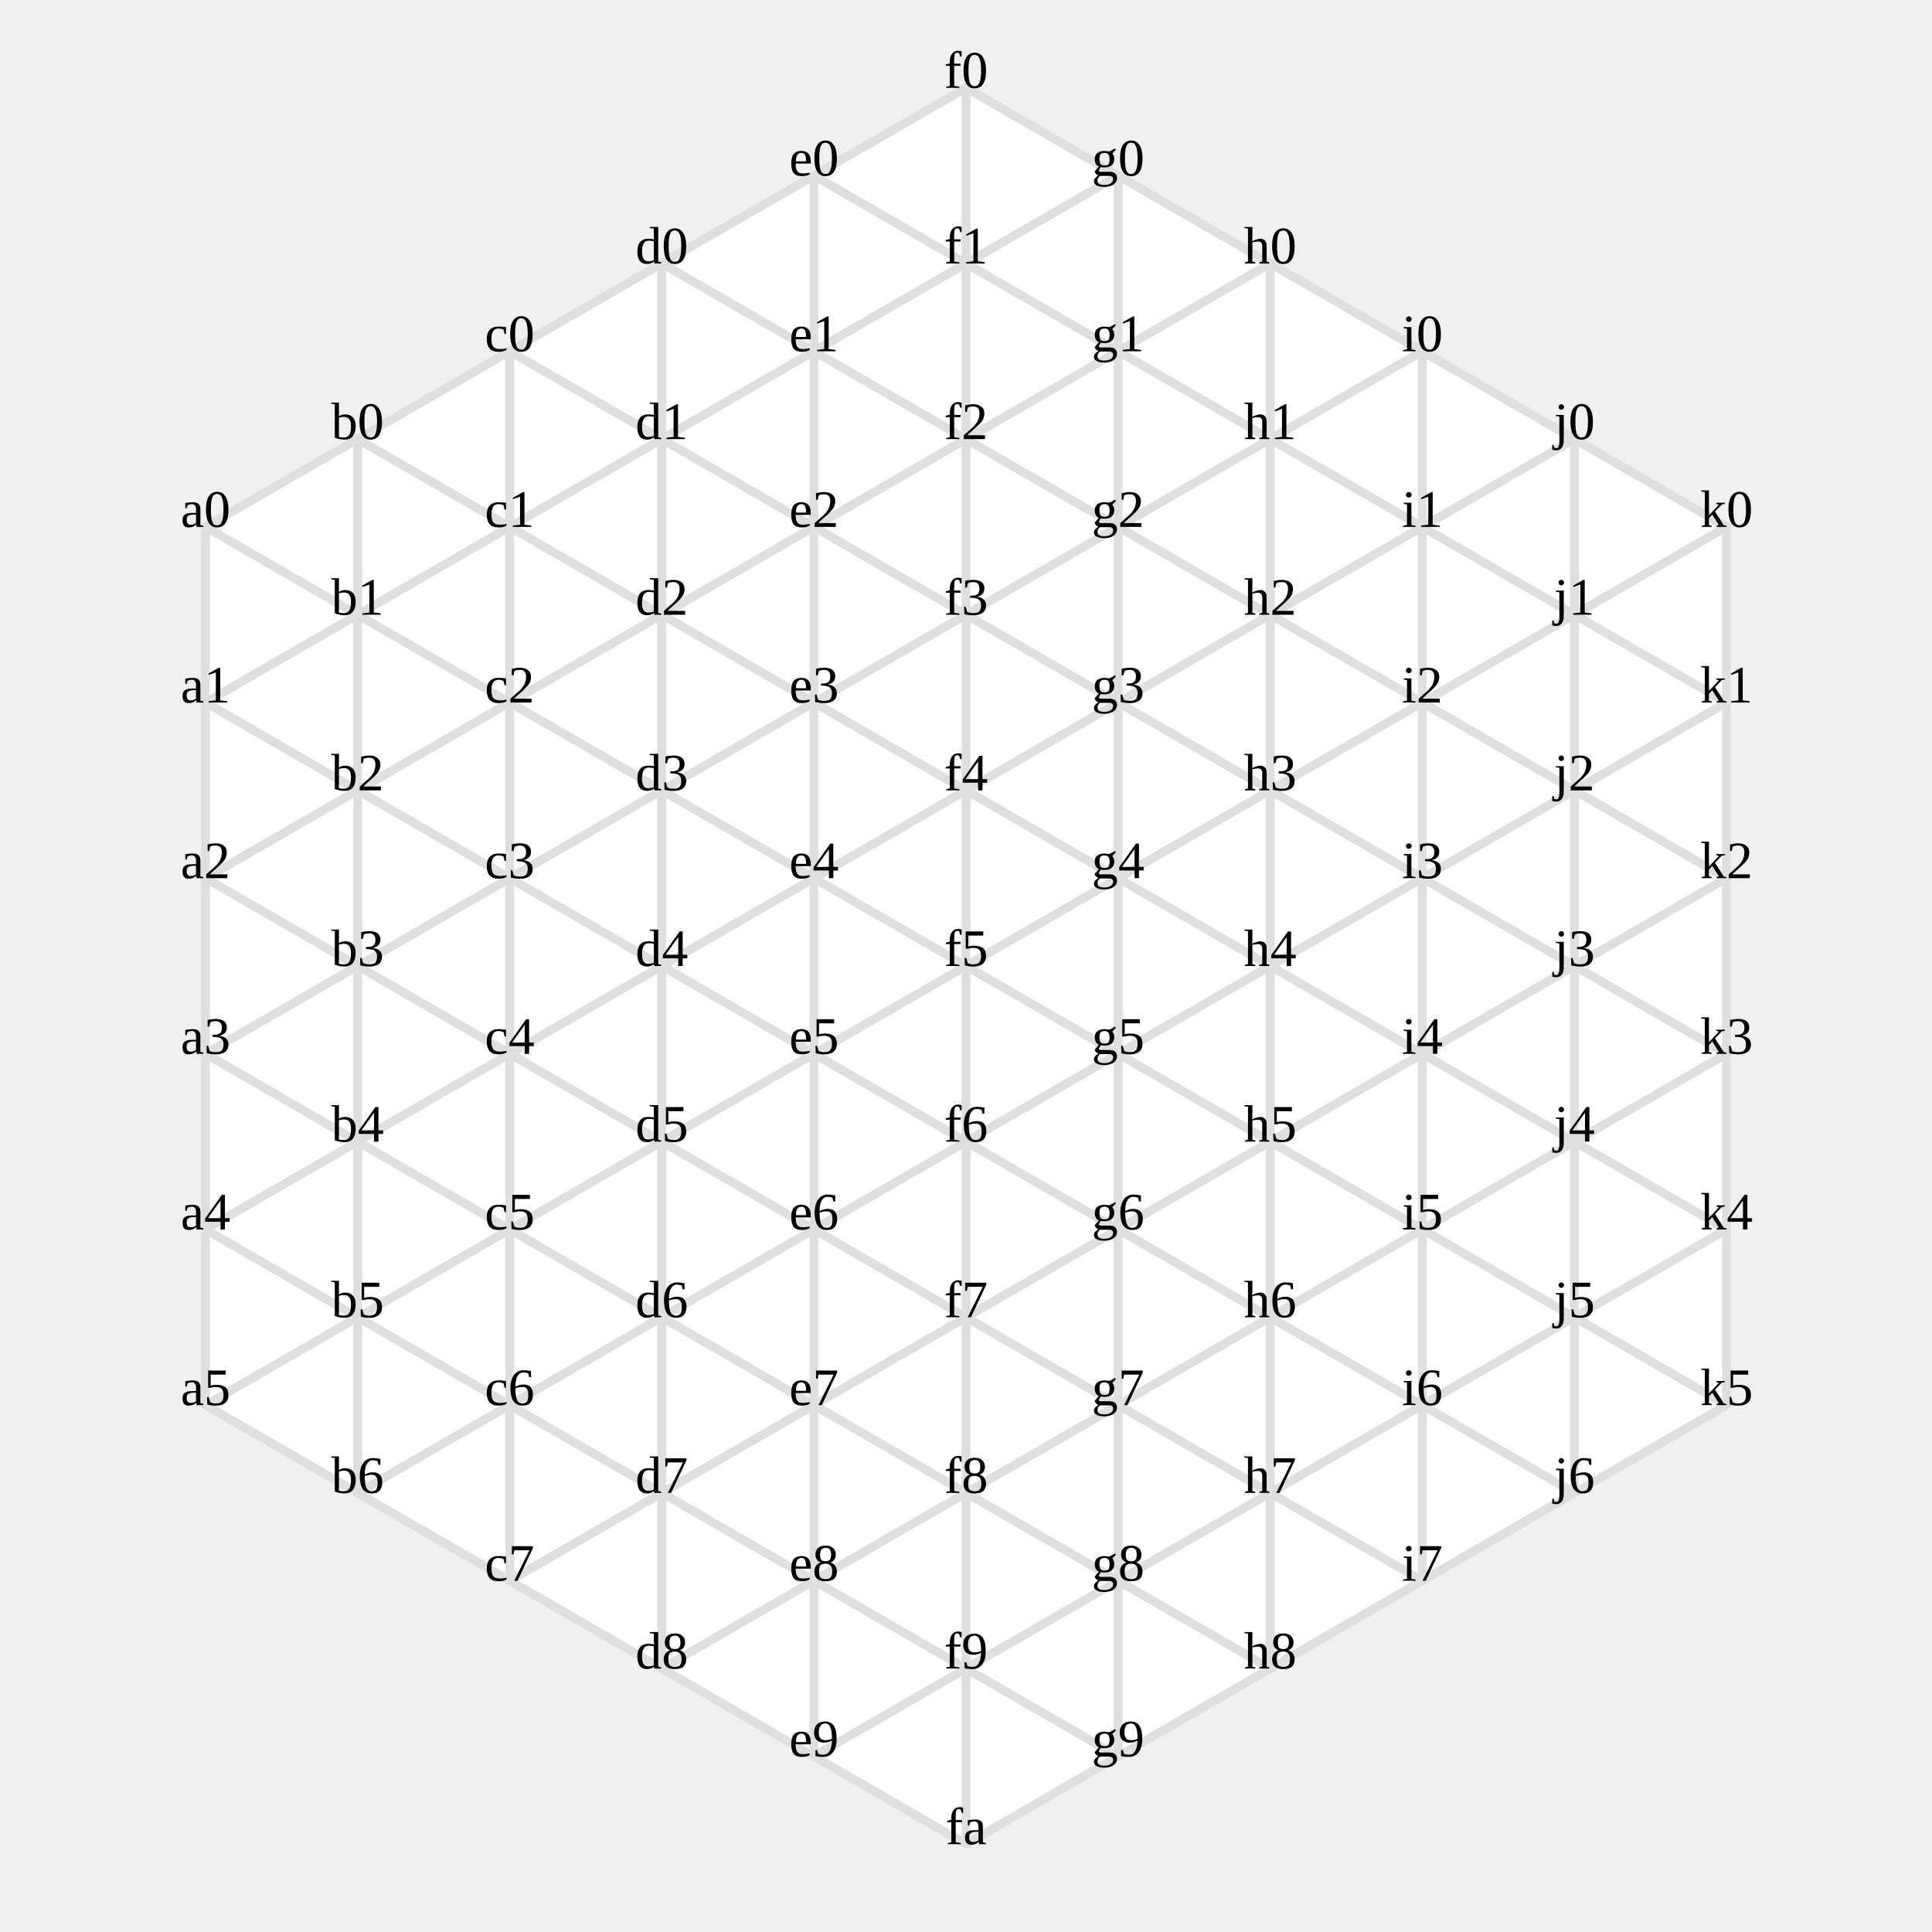
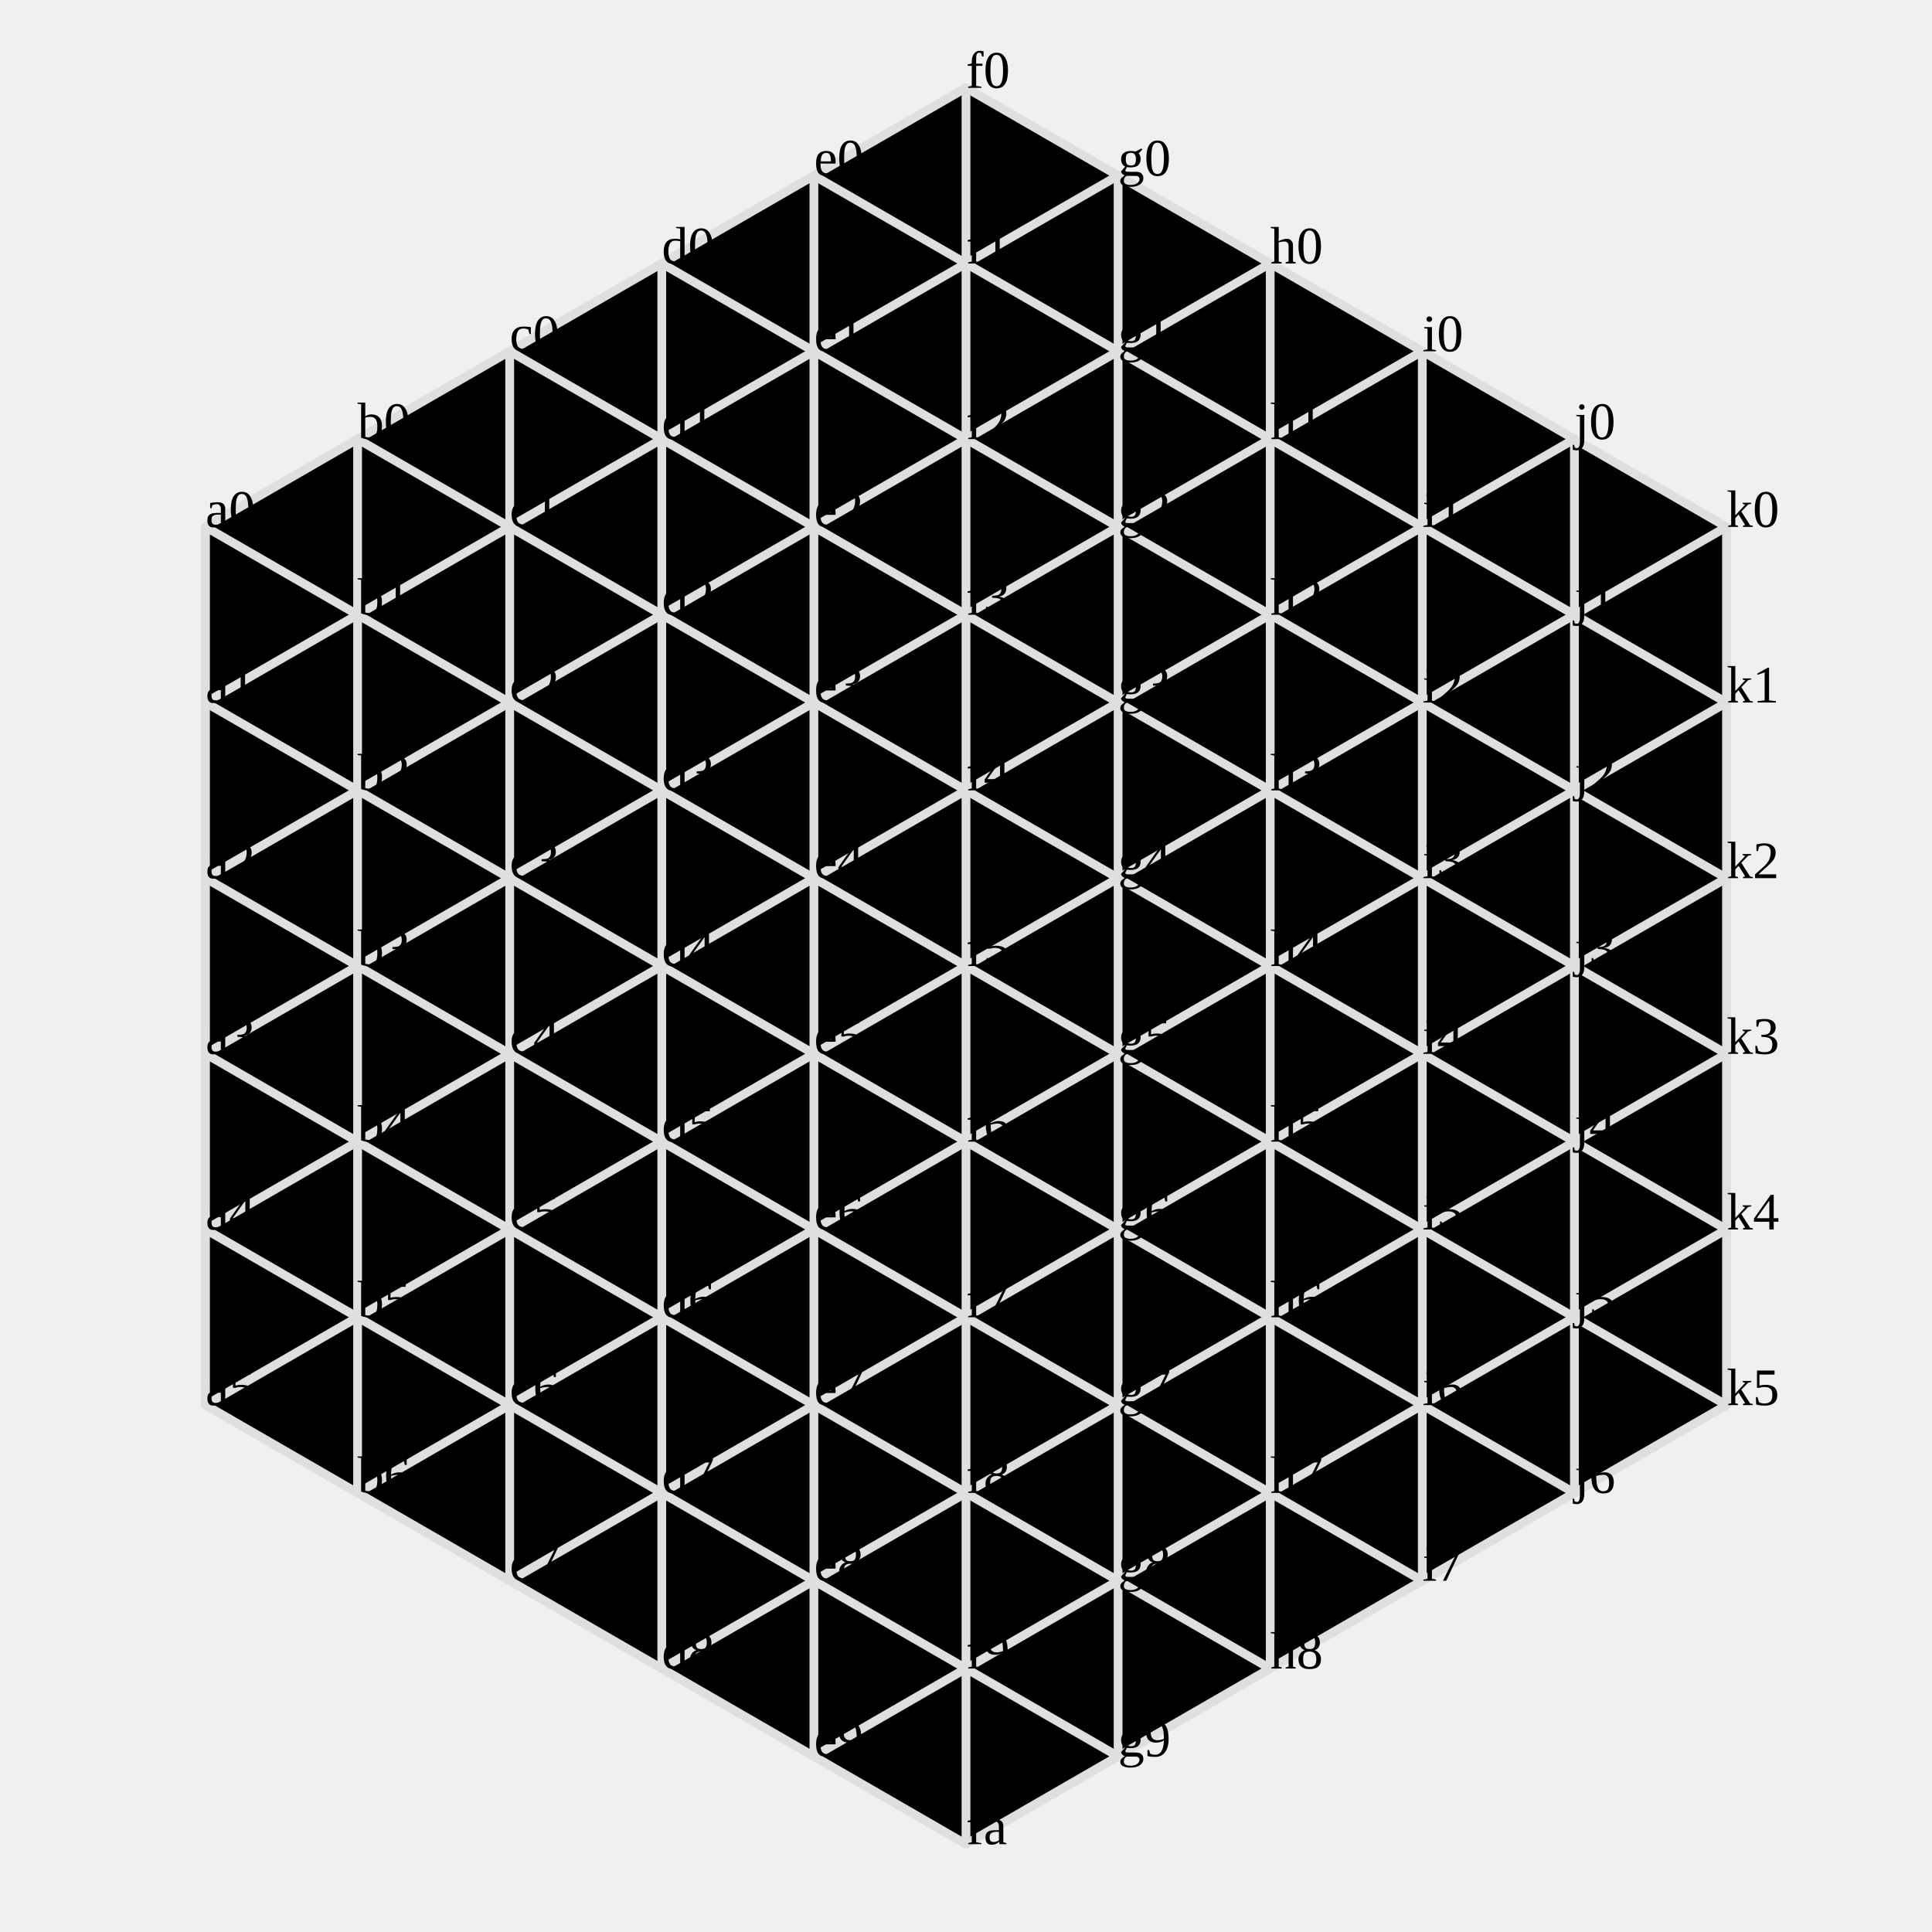
<svg xmlns="http://www.w3.org/2000/svg" width="500.00px" height="500.00px" viewBox="0.00 0.00 110.00 110.00">
-   <polygon points="11.70,30.00 55.00,5.00 98.30,30.00 98.30,80.00 55.00,105.00 11.70,80.00 11.70,30.00" style="stroke:#DFDFDF; stroke-linecap:round; stroke-linejoin:round; fill:#FFFFFF; fill-opacity:1.0; stroke-width:0.5" />
-   <line x1="11.70" y1="40.00" x2="63.66" y2="10.00" style="stroke:#DFDFDF; stroke-linecap:round; stroke-linejoin:round; fill:#FFFFFF; fill-opacity:0.0; stroke-width:0.5" />
-   <line x1="11.70" y1="50.00" x2="72.32" y2="15.00" style="stroke:#DFDFDF; stroke-linecap:round; stroke-linejoin:round; fill:#FFFFFF; fill-opacity:0.0; stroke-width:0.5" />
-   <line x1="11.70" y1="60.00" x2="80.98" y2="20.00" style="stroke:#DFDFDF; stroke-linecap:round; stroke-linejoin:round; fill:#FFFFFF; fill-opacity:0.0; stroke-width:0.5" />
-   <line x1="11.70" y1="70.00" x2="89.64" y2="25.00" style="stroke:#DFDFDF; stroke-linecap:round; stroke-linejoin:round; fill:#FFFFFF; fill-opacity:0.0; stroke-width:0.5" />
-   <line x1="11.70" y1="80.00" x2="98.30" y2="30.00" style="stroke:#DFDFDF; stroke-linecap:round; stroke-linejoin:round; fill:#FFFFFF; fill-opacity:0.0; stroke-width:0.5" />
-   <line x1="11.70" y1="30.00" x2="98.30" y2="80.00" style="stroke:#DFDFDF; stroke-linecap:round; stroke-linejoin:round; fill:#FFFFFF; fill-opacity:0.0; stroke-width:0.5" />
-   <line x1="11.70" y1="40.00" x2="89.64" y2="85.00" style="stroke:#DFDFDF; stroke-linecap:round; stroke-linejoin:round; fill:#FFFFFF; fill-opacity:0.0; stroke-width:0.5" />
-   <line x1="11.70" y1="50.00" x2="80.98" y2="90.00" style="stroke:#DFDFDF; stroke-linecap:round; stroke-linejoin:round; fill:#FFFFFF; fill-opacity:0.0; stroke-width:0.5" />
-   <line x1="11.70" y1="60.00" x2="72.32" y2="95.00" style="stroke:#DFDFDF; stroke-linecap:round; stroke-linejoin:round; fill:#FFFFFF; fill-opacity:0.0; stroke-width:0.5" />
-   <line x1="11.70" y1="70.00" x2="63.66" y2="100.00" style="stroke:#DFDFDF; stroke-linecap:round; stroke-linejoin:round; fill:#FFFFFF; fill-opacity:0.0; stroke-width:0.5" />
-   <line x1="98.30" y1="40.00" x2="46.34" y2="10.00" style="stroke:#DFDFDF; stroke-linecap:round; stroke-linejoin:round; fill:#FFFFFF; fill-opacity:0.0; stroke-width:0.5" />
-   <line x1="98.30" y1="50.00" x2="37.68" y2="15.00" style="stroke:#DFDFDF; stroke-linecap:round; stroke-linejoin:round; fill:#FFFFFF; fill-opacity:0.0; stroke-width:0.5" />
-   <line x1="98.30" y1="60.00" x2="29.02" y2="20.00" style="stroke:#DFDFDF; stroke-linecap:round; stroke-linejoin:round; fill:#FFFFFF; fill-opacity:0.0; stroke-width:0.5" />
-   <line x1="98.30" y1="70.00" x2="20.36" y2="25.00" style="stroke:#DFDFDF; stroke-linecap:round; stroke-linejoin:round; fill:#FFFFFF; fill-opacity:0.0; stroke-width:0.5" />
-   <line x1="98.30" y1="40.00" x2="20.36" y2="85.00" style="stroke:#DFDFDF; stroke-linecap:round; stroke-linejoin:round; fill:#FFFFFF; fill-opacity:0.0; stroke-width:0.5" />
-   <line x1="98.30" y1="50.00" x2="29.02" y2="90.00" style="stroke:#DFDFDF; stroke-linecap:round; stroke-linejoin:round; fill:#FFFFFF; fill-opacity:0.0; stroke-width:0.5" />
-   <line x1="98.30" y1="60.00" x2="37.68" y2="95.00" style="stroke:#DFDFDF; stroke-linecap:round; stroke-linejoin:round; fill:#FFFFFF; fill-opacity:0.0; stroke-width:0.5" />
-   <line x1="98.30" y1="70.00" x2="46.34" y2="100.00" style="stroke:#DFDFDF; stroke-linecap:round; stroke-linejoin:round; fill:#FFFFFF; fill-opacity:0.0; stroke-width:0.5" />
-   <line x1="20.36" y1="25.00" x2="20.36" y2="85.00" style="stroke:#DFDFDF; stroke-linecap:round; stroke-linejoin:round; fill:#FFFFFF; fill-opacity:0.0; stroke-width:0.5" />
-   <line x1="29.02" y1="20.00" x2="29.02" y2="90.00" style="stroke:#DFDFDF; stroke-linecap:round; stroke-linejoin:round; fill:#FFFFFF; fill-opacity:0.0; stroke-width:0.5" />
-   <line x1="37.68" y1="15.00" x2="37.68" y2="95.00" style="stroke:#DFDFDF; stroke-linecap:round; stroke-linejoin:round; fill:#FFFFFF; fill-opacity:0.0; stroke-width:0.5" />
-   <line x1="46.34" y1="10.00" x2="46.34" y2="100.00" style="stroke:#DFDFDF; stroke-linecap:round; stroke-linejoin:round; fill:#FFFFFF; fill-opacity:0.0; stroke-width:0.5" />
-   <line x1="55.00" y1="5.00" x2="55.00" y2="105.00" style="stroke:#DFDFDF; stroke-linecap:round; stroke-linejoin:round; fill:#FFFFFF; fill-opacity:0.0; stroke-width:0.5" />
-   <line x1="63.66" y1="10.00" x2="63.66" y2="100.00" style="stroke:#DFDFDF; stroke-linecap:round; stroke-linejoin:round; fill:#FFFFFF; fill-opacity:0.0; stroke-width:0.5" />
-   <line x1="72.32" y1="15.00" x2="72.32" y2="95.00" style="stroke:#DFDFDF; stroke-linecap:round; stroke-linejoin:round; fill:#FFFFFF; fill-opacity:0.0; stroke-width:0.5" />
-   <line x1="80.98" y1="20.00" x2="80.98" y2="90.00" style="stroke:#DFDFDF; stroke-linecap:round; stroke-linejoin:round; fill:#FFFFFF; fill-opacity:0.0; stroke-width:0.5" />
-   <line x1="89.64" y1="25.00" x2="89.64" y2="85.00" style="stroke:#DFDFDF; stroke-linecap:round; stroke-linejoin:round; fill:#FFFFFF; fill-opacity:0.0; stroke-width:0.5" />
-   <text x="80.98" y="20.00" style="font-size:3; text-anchor:middle; font-color:#333333">i0</text>
-   <text x="55.00" y="85.00" style="font-size:3; text-anchor:middle; font-color:#333333">f8</text>
-   <text x="37.68" y="25.00" style="font-size:3; text-anchor:middle; font-color:#333333">d1</text>
-   <text x="20.36" y="75.00" style="font-size:3; text-anchor:middle; font-color:#333333">b5</text>
-   <text x="11.70" y="40.00" style="font-size:3; text-anchor:middle; font-color:#333333">a1</text>
-   <text x="72.32" y="65.00" style="font-size:3; text-anchor:middle; font-color:#333333">h5</text>
-   <text x="80.98" y="40.00" style="font-size:3; text-anchor:middle; font-color:#333333">i2</text>
-   <text x="89.64" y="35.00" style="font-size:3; text-anchor:middle; font-color:#333333">j1</text>
-   <text x="89.64" y="85.00" style="font-size:3; text-anchor:middle; font-color:#333333">j6</text>
-   <text x="55.00" y="35.00" style="font-size:3; text-anchor:middle; font-color:#333333">f3</text>
-   <text x="29.02" y="50.00" style="font-size:3; text-anchor:middle; font-color:#333333">c3</text>
-   <text x="46.34" y="50.00" style="font-size:3; text-anchor:middle; font-color:#333333">e4</text>
-   <text x="29.02" y="40.00" style="font-size:3; text-anchor:middle; font-color:#333333">c2</text>
-   <text x="20.36" y="85.00" style="font-size:3; text-anchor:middle; font-color:#333333">b6</text>
-   <text x="11.70" y="60.00" style="font-size:3; text-anchor:middle; font-color:#333333">a3</text>
-   <text x="98.30" y="60.00" style="font-size:3; text-anchor:middle; font-color:#333333">k3</text>
-   <text x="98.30" y="70.00" style="font-size:3; text-anchor:middle; font-color:#333333">k4</text>
-   <text x="55.00" y="55.00" style="font-size:3; text-anchor:middle; font-color:#333333">f5</text>
-   <text x="46.34" y="30.00" style="font-size:3; text-anchor:middle; font-color:#333333">e2</text>
-   <text x="63.66" y="10.00" style="font-size:3; text-anchor:middle; font-color:#333333">g0</text>
-   <text x="46.34" y="70.00" style="font-size:3; text-anchor:middle; font-color:#333333">e6</text>
-   <text x="29.02" y="70.00" style="font-size:3; text-anchor:middle; font-color:#333333">c5</text>
-   <text x="29.02" y="30.00" style="font-size:3; text-anchor:middle; font-color:#333333">c1</text>
-   <text x="11.70" y="50.00" style="font-size:3; text-anchor:middle; font-color:#333333">a2</text>
-   <text x="63.66" y="50.00" style="font-size:3; text-anchor:middle; font-color:#333333">g4</text>
-   <text x="72.32" y="35.00" style="font-size:3; text-anchor:middle; font-color:#333333">h2</text>
-   <text x="80.98" y="70.00" style="font-size:3; text-anchor:middle; font-color:#333333">i5</text>
-   <text x="55.00" y="105.00" style="font-size:3; text-anchor:middle; font-color:#333333">fa</text>
-   <text x="46.34" y="100.00" style="font-size:3; text-anchor:middle; font-color:#333333">e9</text>
-   <text x="20.36" y="65.00" style="font-size:3; text-anchor:middle; font-color:#333333">b4</text>
-   <text x="63.66" y="40.00" style="font-size:3; text-anchor:middle; font-color:#333333">g3</text>
-   <text x="72.32" y="15.00" style="font-size:3; text-anchor:middle; font-color:#333333">h0</text>
-   <text x="55.00" y="65.00" style="font-size:3; text-anchor:middle; font-color:#333333">f6</text>
-   <text x="37.68" y="85.00" style="font-size:3; text-anchor:middle; font-color:#333333">d7</text>
-   <text x="63.66" y="70.00" style="font-size:3; text-anchor:middle; font-color:#333333">g6</text>
-   <text x="89.64" y="45.00" style="font-size:3; text-anchor:middle; font-color:#333333">j2</text>
-   <text x="46.34" y="10.00" style="font-size:3; text-anchor:middle; font-color:#333333">e0</text>
-   <text x="37.68" y="15.00" style="font-size:3; text-anchor:middle; font-color:#333333">d0</text>
-   <text x="11.70" y="30.00" style="font-size:3; text-anchor:middle; font-color:#333333">a0</text>
-   <text x="63.66" y="80.00" style="font-size:3; text-anchor:middle; font-color:#333333">g7</text>
-   <text x="72.32" y="95.00" style="font-size:3; text-anchor:middle; font-color:#333333">h8</text>
-   <text x="80.98" y="60.00" style="font-size:3; text-anchor:middle; font-color:#333333">i4</text>
-   <text x="55.00" y="45.00" style="font-size:3; text-anchor:middle; font-color:#333333">f4</text>
-   <text x="55.00" y="95.00" style="font-size:3; text-anchor:middle; font-color:#333333">f9</text>
-   <text x="20.36" y="25.00" style="font-size:3; text-anchor:middle; font-color:#333333">b0</text>
-   <text x="72.32" y="85.00" style="font-size:3; text-anchor:middle; font-color:#333333">h7</text>
-   <text x="89.64" y="75.00" style="font-size:3; text-anchor:middle; font-color:#333333">j5</text>
-   <text x="98.30" y="40.00" style="font-size:3; text-anchor:middle; font-color:#333333">k1</text>
-   <text x="98.30" y="80.00" style="font-size:3; text-anchor:middle; font-color:#333333">k5</text>
-   <text x="37.68" y="45.00" style="font-size:3; text-anchor:middle; font-color:#333333">d3</text>
-   <text x="37.68" y="65.00" style="font-size:3; text-anchor:middle; font-color:#333333">d5</text>
-   <text x="63.66" y="20.00" style="font-size:3; text-anchor:middle; font-color:#333333">g1</text>
-   <text x="80.98" y="50.00" style="font-size:3; text-anchor:middle; font-color:#333333">i3</text>
-   <text x="80.98" y="90.00" style="font-size:3; text-anchor:middle; font-color:#333333">i7</text>
-   <text x="89.64" y="65.00" style="font-size:3; text-anchor:middle; font-color:#333333">j4</text>
-   <text x="29.02" y="80.00" style="font-size:3; text-anchor:middle; font-color:#333333">c6</text>
-   <text x="29.02" y="90.00" style="font-size:3; text-anchor:middle; font-color:#333333">c7</text>
-   <text x="46.34" y="90.00" style="font-size:3; text-anchor:middle; font-color:#333333">e8</text>
-   <text x="37.68" y="75.00" style="font-size:3; text-anchor:middle; font-color:#333333">d6</text>
-   <text x="29.02" y="20.00" style="font-size:3; text-anchor:middle; font-color:#333333">c0</text>
-   <text x="20.36" y="55.00" style="font-size:3; text-anchor:middle; font-color:#333333">b3</text>
-   <text x="89.64" y="25.00" style="font-size:3; text-anchor:middle; font-color:#333333">j0</text>
-   <text x="55.00" y="5.00" style="font-size:3; text-anchor:middle; font-color:#333333">f0</text>
-   <text x="55.00" y="25.00" style="font-size:3; text-anchor:middle; font-color:#333333">f2</text>
-   <text x="20.36" y="45.00" style="font-size:3; text-anchor:middle; font-color:#333333">b2</text>
-   <text x="11.70" y="80.00" style="font-size:3; text-anchor:middle; font-color:#333333">a5</text>
-   <text x="63.66" y="60.00" style="font-size:3; text-anchor:middle; font-color:#333333">g5</text>
-   <text x="63.66" y="90.00" style="font-size:3; text-anchor:middle; font-color:#333333">g8</text>
-   <text x="37.68" y="35.00" style="font-size:3; text-anchor:middle; font-color:#333333">d2</text>
-   <text x="37.68" y="55.00" style="font-size:3; text-anchor:middle; font-color:#333333">d4</text>
-   <text x="72.32" y="75.00" style="font-size:3; text-anchor:middle; font-color:#333333">h6</text>
-   <text x="80.98" y="30.00" style="font-size:3; text-anchor:middle; font-color:#333333">i1</text>
-   <text x="98.30" y="30.00" style="font-size:3; text-anchor:middle; font-color:#333333">k0</text>
-   <text x="46.34" y="20.00" style="font-size:3; text-anchor:middle; font-color:#333333">e1</text>
-   <text x="46.34" y="40.00" style="font-size:3; text-anchor:middle; font-color:#333333">e3</text>
-   <text x="46.34" y="80.00" style="font-size:3; text-anchor:middle; font-color:#333333">e7</text>
-   <text x="63.66" y="30.00" style="font-size:3; text-anchor:middle; font-color:#333333">g2</text>
-   <text x="72.32" y="45.00" style="font-size:3; text-anchor:middle; font-color:#333333">h3</text>
-   <text x="89.64" y="55.00" style="font-size:3; text-anchor:middle; font-color:#333333">j3</text>
-   <text x="98.30" y="50.00" style="font-size:3; text-anchor:middle; font-color:#333333">k2</text>
-   <text x="55.00" y="15.00" style="font-size:3; text-anchor:middle; font-color:#333333">f1</text>
-   <text x="46.34" y="60.00" style="font-size:3; text-anchor:middle; font-color:#333333">e5</text>
-   <text x="29.02" y="60.00" style="font-size:3; text-anchor:middle; font-color:#333333">c4</text>
-   <text x="20.36" y="35.00" style="font-size:3; text-anchor:middle; font-color:#333333">b1</text>
-   <text x="11.70" y="70.00" style="font-size:3; text-anchor:middle; font-color:#333333">a4</text>
-   <text x="63.66" y="100.00" style="font-size:3; text-anchor:middle; font-color:#333333">g9</text>
-   <text x="72.32" y="25.00" style="font-size:3; text-anchor:middle; font-color:#333333">h1</text>
-   <text x="72.32" y="55.00" style="font-size:3; text-anchor:middle; font-color:#333333">h4</text>
-   <text x="55.00" y="75.00" style="font-size:3; text-anchor:middle; font-color:#333333">f7</text>
-   <text x="37.68" y="95.00" style="font-size:3; text-anchor:middle; font-color:#333333">d8</text>
-   <text x="80.98" y="80.00" style="font-size:3; text-anchor:middle; font-color:#333333">i6</text>
+   <polygon points="11.70,30.00 55.00,5.00 98.30,30.00 98.30,80.00 55.00,105.00 11.70,80.00 11.70,30.00" style="stroke:#DFDFDF; stroke-linecap:round; stroke-linejoin:round; stroke-width:0.5" />
+   <line x1="11.70" y1="40.00" x2="63.66" y2="10.00" style="stroke:#DFDFDF; stroke-linecap:round; stroke-linejoin:round; stroke-width:0.5" />
+   <line x1="11.70" y1="50.00" x2="72.32" y2="15.00" style="stroke:#DFDFDF; stroke-linecap:round; stroke-linejoin:round; stroke-width:0.5" />
+   <line x1="11.70" y1="60.00" x2="80.98" y2="20.00" style="stroke:#DFDFDF; stroke-linecap:round; stroke-linejoin:round; stroke-width:0.5" />
+   <line x1="11.70" y1="70.00" x2="89.64" y2="25.00" style="stroke:#DFDFDF; stroke-linecap:round; stroke-linejoin:round; stroke-width:0.5" />
+   <line x1="11.70" y1="80.00" x2="98.30" y2="30.00" style="stroke:#DFDFDF; stroke-linecap:round; stroke-linejoin:round; stroke-width:0.5" />
+   <line x1="11.70" y1="30.00" x2="98.30" y2="80.00" style="stroke:#DFDFDF; stroke-linecap:round; stroke-linejoin:round; stroke-width:0.5" />
+   <line x1="11.70" y1="40.00" x2="89.64" y2="85.00" style="stroke:#DFDFDF; stroke-linecap:round; stroke-linejoin:round; stroke-width:0.5" />
+   <line x1="11.70" y1="50.00" x2="80.98" y2="90.00" style="stroke:#DFDFDF; stroke-linecap:round; stroke-linejoin:round; stroke-width:0.5" />
+   <line x1="11.70" y1="60.00" x2="72.32" y2="95.00" style="stroke:#DFDFDF; stroke-linecap:round; stroke-linejoin:round; stroke-width:0.5" />
+   <line x1="11.70" y1="70.00" x2="63.66" y2="100.00" style="stroke:#DFDFDF; stroke-linecap:round; stroke-linejoin:round; stroke-width:0.5" />
+   <line x1="98.30" y1="40.00" x2="46.34" y2="10.00" style="stroke:#DFDFDF; stroke-linecap:round; stroke-linejoin:round; stroke-width:0.5" />
+   <line x1="98.30" y1="50.00" x2="37.68" y2="15.00" style="stroke:#DFDFDF; stroke-linecap:round; stroke-linejoin:round; stroke-width:0.5" />
+   <line x1="98.30" y1="60.00" x2="29.02" y2="20.00" style="stroke:#DFDFDF; stroke-linecap:round; stroke-linejoin:round; stroke-width:0.5" />
+   <line x1="98.30" y1="70.00" x2="20.36" y2="25.00" style="stroke:#DFDFDF; stroke-linecap:round; stroke-linejoin:round; stroke-width:0.5" />
+   <line x1="98.30" y1="40.00" x2="20.36" y2="85.00" style="stroke:#DFDFDF; stroke-linecap:round; stroke-linejoin:round; stroke-width:0.5" />
+   <line x1="98.30" y1="50.00" x2="29.02" y2="90.00" style="stroke:#DFDFDF; stroke-linecap:round; stroke-linejoin:round; stroke-width:0.5" />
+   <line x1="98.30" y1="60.00" x2="37.68" y2="95.00" style="stroke:#DFDFDF; stroke-linecap:round; stroke-linejoin:round; stroke-width:0.5" />
+   <line x1="98.30" y1="70.00" x2="46.34" y2="100.00" style="stroke:#DFDFDF; stroke-linecap:round; stroke-linejoin:round; stroke-width:0.5" />
+   <line x1="20.36" y1="25.00" x2="20.36" y2="85.00" style="stroke:#DFDFDF; stroke-linecap:round; stroke-linejoin:round; stroke-width:0.5" />
+   <line x1="29.02" y1="20.00" x2="29.02" y2="90.00" style="stroke:#DFDFDF; stroke-linecap:round; stroke-linejoin:round; stroke-width:0.5" />
+   <line x1="37.68" y1="15.00" x2="37.68" y2="95.00" style="stroke:#DFDFDF; stroke-linecap:round; stroke-linejoin:round; stroke-width:0.5" />
+   <line x1="46.34" y1="10.00" x2="46.34" y2="100.00" style="stroke:#DFDFDF; stroke-linecap:round; stroke-linejoin:round; stroke-width:0.5" />
+   <line x1="55.00" y1="5.00" x2="55.00" y2="105.00" style="stroke:#DFDFDF; stroke-linecap:round; stroke-linejoin:round; stroke-width:0.5" />
+   <line x1="63.66" y1="10.00" x2="63.66" y2="100.00" style="stroke:#DFDFDF; stroke-linecap:round; stroke-linejoin:round; stroke-width:0.5" />
+   <line x1="72.32" y1="15.00" x2="72.32" y2="95.00" style="stroke:#DFDFDF; stroke-linecap:round; stroke-linejoin:round; stroke-width:0.5" />
+   <line x1="80.98" y1="20.00" x2="80.98" y2="90.00" style="stroke:#DFDFDF; stroke-linecap:round; stroke-linejoin:round; stroke-width:0.5" />
+   <line x1="89.64" y1="25.00" x2="89.64" y2="85.00" style="stroke:#DFDFDF; stroke-linecap:round; stroke-linejoin:round; stroke-width:0.5" />
+   <text x="29.02" y="50.00" style="font-size:3; font-anchor:middle; font-color:#333333">c3</text>
+   <text x="20.36" y="35.00" style="font-size:3; font-anchor:middle; font-color:#333333">b1</text>
+   <text x="63.66" y="20.00" style="font-size:3; font-anchor:middle; font-color:#333333">g1</text>
+   <text x="72.32" y="15.00" style="font-size:3; font-anchor:middle; font-color:#333333">h0</text>
+   <text x="80.98" y="70.00" style="font-size:3; font-anchor:middle; font-color:#333333">i5</text>
+   <text x="98.30" y="70.00" style="font-size:3; font-anchor:middle; font-color:#333333">k4</text>
+   <text x="55.00" y="35.00" style="font-size:3; font-anchor:middle; font-color:#333333">f3</text>
+   <text x="55.00" y="95.00" style="font-size:3; font-anchor:middle; font-color:#333333">f9</text>
+   <text x="46.34" y="90.00" style="font-size:3; font-anchor:middle; font-color:#333333">e8</text>
+   <text x="29.02" y="20.00" style="font-size:3; font-anchor:middle; font-color:#333333">c0</text>
+   <text x="63.66" y="10.00" style="font-size:3; font-anchor:middle; font-color:#333333">g0</text>
+   <text x="80.98" y="50.00" style="font-size:3; font-anchor:middle; font-color:#333333">i3</text>
+   <text x="89.64" y="25.00" style="font-size:3; font-anchor:middle; font-color:#333333">j0</text>
+   <text x="46.34" y="10.00" style="font-size:3; font-anchor:middle; font-color:#333333">e0</text>
+   <text x="46.34" y="100.00" style="font-size:3; font-anchor:middle; font-color:#333333">e9</text>
+   <text x="37.68" y="75.00" style="font-size:3; font-anchor:middle; font-color:#333333">d6</text>
+   <text x="20.36" y="75.00" style="font-size:3; font-anchor:middle; font-color:#333333">b5</text>
+   <text x="72.32" y="25.00" style="font-size:3; font-anchor:middle; font-color:#333333">h1</text>
+   <text x="72.32" y="65.00" style="font-size:3; font-anchor:middle; font-color:#333333">h5</text>
+   <text x="80.98" y="60.00" style="font-size:3; font-anchor:middle; font-color:#333333">i4</text>
+   <text x="80.98" y="90.00" style="font-size:3; font-anchor:middle; font-color:#333333">i7</text>
+   <text x="46.34" y="20.00" style="font-size:3; font-anchor:middle; font-color:#333333">e1</text>
+   <text x="46.34" y="30.00" style="font-size:3; font-anchor:middle; font-color:#333333">e2</text>
+   <text x="46.34" y="50.00" style="font-size:3; font-anchor:middle; font-color:#333333">e4</text>
+   <text x="46.34" y="60.00" style="font-size:3; font-anchor:middle; font-color:#333333">e5</text>
+   <text x="20.36" y="25.00" style="font-size:3; font-anchor:middle; font-color:#333333">b0</text>
+   <text x="20.36" y="55.00" style="font-size:3; font-anchor:middle; font-color:#333333">b3</text>
+   <text x="11.70" y="30.00" style="font-size:3; font-anchor:middle; font-color:#333333">a0</text>
+   <text x="63.66" y="70.00" style="font-size:3; font-anchor:middle; font-color:#333333">g6</text>
+   <text x="98.30" y="80.00" style="font-size:3; font-anchor:middle; font-color:#333333">k5</text>
+   <text x="55.00" y="5.00" style="font-size:3; font-anchor:middle; font-color:#333333">f0</text>
+   <text x="37.68" y="45.00" style="font-size:3; font-anchor:middle; font-color:#333333">d3</text>
+   <text x="29.02" y="80.00" style="font-size:3; font-anchor:middle; font-color:#333333">c6</text>
+   <text x="72.32" y="75.00" style="font-size:3; font-anchor:middle; font-color:#333333">h6</text>
+   <text x="89.64" y="55.00" style="font-size:3; font-anchor:middle; font-color:#333333">j3</text>
+   <text x="37.68" y="25.00" style="font-size:3; font-anchor:middle; font-color:#333333">d1</text>
+   <text x="11.70" y="50.00" style="font-size:3; font-anchor:middle; font-color:#333333">a2</text>
+   <text x="63.66" y="60.00" style="font-size:3; font-anchor:middle; font-color:#333333">g5</text>
+   <text x="72.32" y="85.00" style="font-size:3; font-anchor:middle; font-color:#333333">h7</text>
+   <text x="98.30" y="50.00" style="font-size:3; font-anchor:middle; font-color:#333333">k2</text>
+   <text x="37.68" y="15.00" style="font-size:3; font-anchor:middle; font-color:#333333">d0</text>
+   <text x="11.70" y="40.00" style="font-size:3; font-anchor:middle; font-color:#333333">a1</text>
+   <text x="11.70" y="80.00" style="font-size:3; font-anchor:middle; font-color:#333333">a5</text>
+   <text x="72.32" y="35.00" style="font-size:3; font-anchor:middle; font-color:#333333">h2</text>
+   <text x="72.32" y="95.00" style="font-size:3; font-anchor:middle; font-color:#333333">h8</text>
+   <text x="80.98" y="20.00" style="font-size:3; font-anchor:middle; font-color:#333333">i0</text>
+   <text x="55.00" y="15.00" style="font-size:3; font-anchor:middle; font-color:#333333">f1</text>
+   <text x="55.00" y="45.00" style="font-size:3; font-anchor:middle; font-color:#333333">f4</text>
+   <text x="55.00" y="55.00" style="font-size:3; font-anchor:middle; font-color:#333333">f5</text>
+   <text x="29.02" y="40.00" style="font-size:3; font-anchor:middle; font-color:#333333">c2</text>
+   <text x="63.66" y="40.00" style="font-size:3; font-anchor:middle; font-color:#333333">g3</text>
+   <text x="63.66" y="50.00" style="font-size:3; font-anchor:middle; font-color:#333333">g4</text>
+   <text x="63.66" y="100.00" style="font-size:3; font-anchor:middle; font-color:#333333">g9</text>
+   <text x="89.64" y="65.00" style="font-size:3; font-anchor:middle; font-color:#333333">j4</text>
+   <text x="98.30" y="30.00" style="font-size:3; font-anchor:middle; font-color:#333333">k0</text>
+   <text x="98.30" y="40.00" style="font-size:3; font-anchor:middle; font-color:#333333">k1</text>
+   <text x="55.00" y="25.00" style="font-size:3; font-anchor:middle; font-color:#333333">f2</text>
+   <text x="37.68" y="95.00" style="font-size:3; font-anchor:middle; font-color:#333333">d8</text>
+   <text x="20.36" y="45.00" style="font-size:3; font-anchor:middle; font-color:#333333">b2</text>
+   <text x="63.66" y="30.00" style="font-size:3; font-anchor:middle; font-color:#333333">g2</text>
+   <text x="63.66" y="80.00" style="font-size:3; font-anchor:middle; font-color:#333333">g7</text>
+   <text x="89.64" y="85.00" style="font-size:3; font-anchor:middle; font-color:#333333">j6</text>
+   <text x="55.00" y="85.00" style="font-size:3; font-anchor:middle; font-color:#333333">f8</text>
+   <text x="46.34" y="40.00" style="font-size:3; font-anchor:middle; font-color:#333333">e3</text>
+   <text x="55.00" y="75.00" style="font-size:3; font-anchor:middle; font-color:#333333">f7</text>
+   <text x="37.68" y="35.00" style="font-size:3; font-anchor:middle; font-color:#333333">d2</text>
+   <text x="37.68" y="65.00" style="font-size:3; font-anchor:middle; font-color:#333333">d5</text>
+   <text x="20.36" y="85.00" style="font-size:3; font-anchor:middle; font-color:#333333">b6</text>
+   <text x="80.98" y="40.00" style="font-size:3; font-anchor:middle; font-color:#333333">i2</text>
+   <text x="89.64" y="35.00" style="font-size:3; font-anchor:middle; font-color:#333333">j1</text>
+   <text x="55.00" y="65.00" style="font-size:3; font-anchor:middle; font-color:#333333">f6</text>
+   <text x="11.70" y="70.00" style="font-size:3; font-anchor:middle; font-color:#333333">a4</text>
+   <text x="80.98" y="80.00" style="font-size:3; font-anchor:middle; font-color:#333333">i6</text>
+   <text x="89.64" y="75.00" style="font-size:3; font-anchor:middle; font-color:#333333">j5</text>
+   <text x="98.30" y="60.00" style="font-size:3; font-anchor:middle; font-color:#333333">k3</text>
+   <text x="46.34" y="70.00" style="font-size:3; font-anchor:middle; font-color:#333333">e6</text>
+   <text x="37.68" y="55.00" style="font-size:3; font-anchor:middle; font-color:#333333">d4</text>
+   <text x="29.02" y="30.00" style="font-size:3; font-anchor:middle; font-color:#333333">c1</text>
+   <text x="29.02" y="90.00" style="font-size:3; font-anchor:middle; font-color:#333333">c7</text>
+   <text x="20.36" y="65.00" style="font-size:3; font-anchor:middle; font-color:#333333">b4</text>
+   <text x="72.32" y="45.00" style="font-size:3; font-anchor:middle; font-color:#333333">h3</text>
+   <text x="72.32" y="55.00" style="font-size:3; font-anchor:middle; font-color:#333333">h4</text>
+   <text x="46.34" y="80.00" style="font-size:3; font-anchor:middle; font-color:#333333">e7</text>
+   <text x="29.02" y="70.00" style="font-size:3; font-anchor:middle; font-color:#333333">c5</text>
+   <text x="11.70" y="60.00" style="font-size:3; font-anchor:middle; font-color:#333333">a3</text>
+   <text x="80.98" y="30.00" style="font-size:3; font-anchor:middle; font-color:#333333">i1</text>
+   <text x="89.64" y="45.00" style="font-size:3; font-anchor:middle; font-color:#333333">j2</text>
+   <text x="55.00" y="105.00" style="font-size:3; font-anchor:middle; font-color:#333333">fa</text>
+   <text x="37.68" y="85.00" style="font-size:3; font-anchor:middle; font-color:#333333">d7</text>
+   <text x="29.02" y="60.00" style="font-size:3; font-anchor:middle; font-color:#333333">c4</text>
+   <text x="63.66" y="90.00" style="font-size:3; font-anchor:middle; font-color:#333333">g8</text>
</svg>
